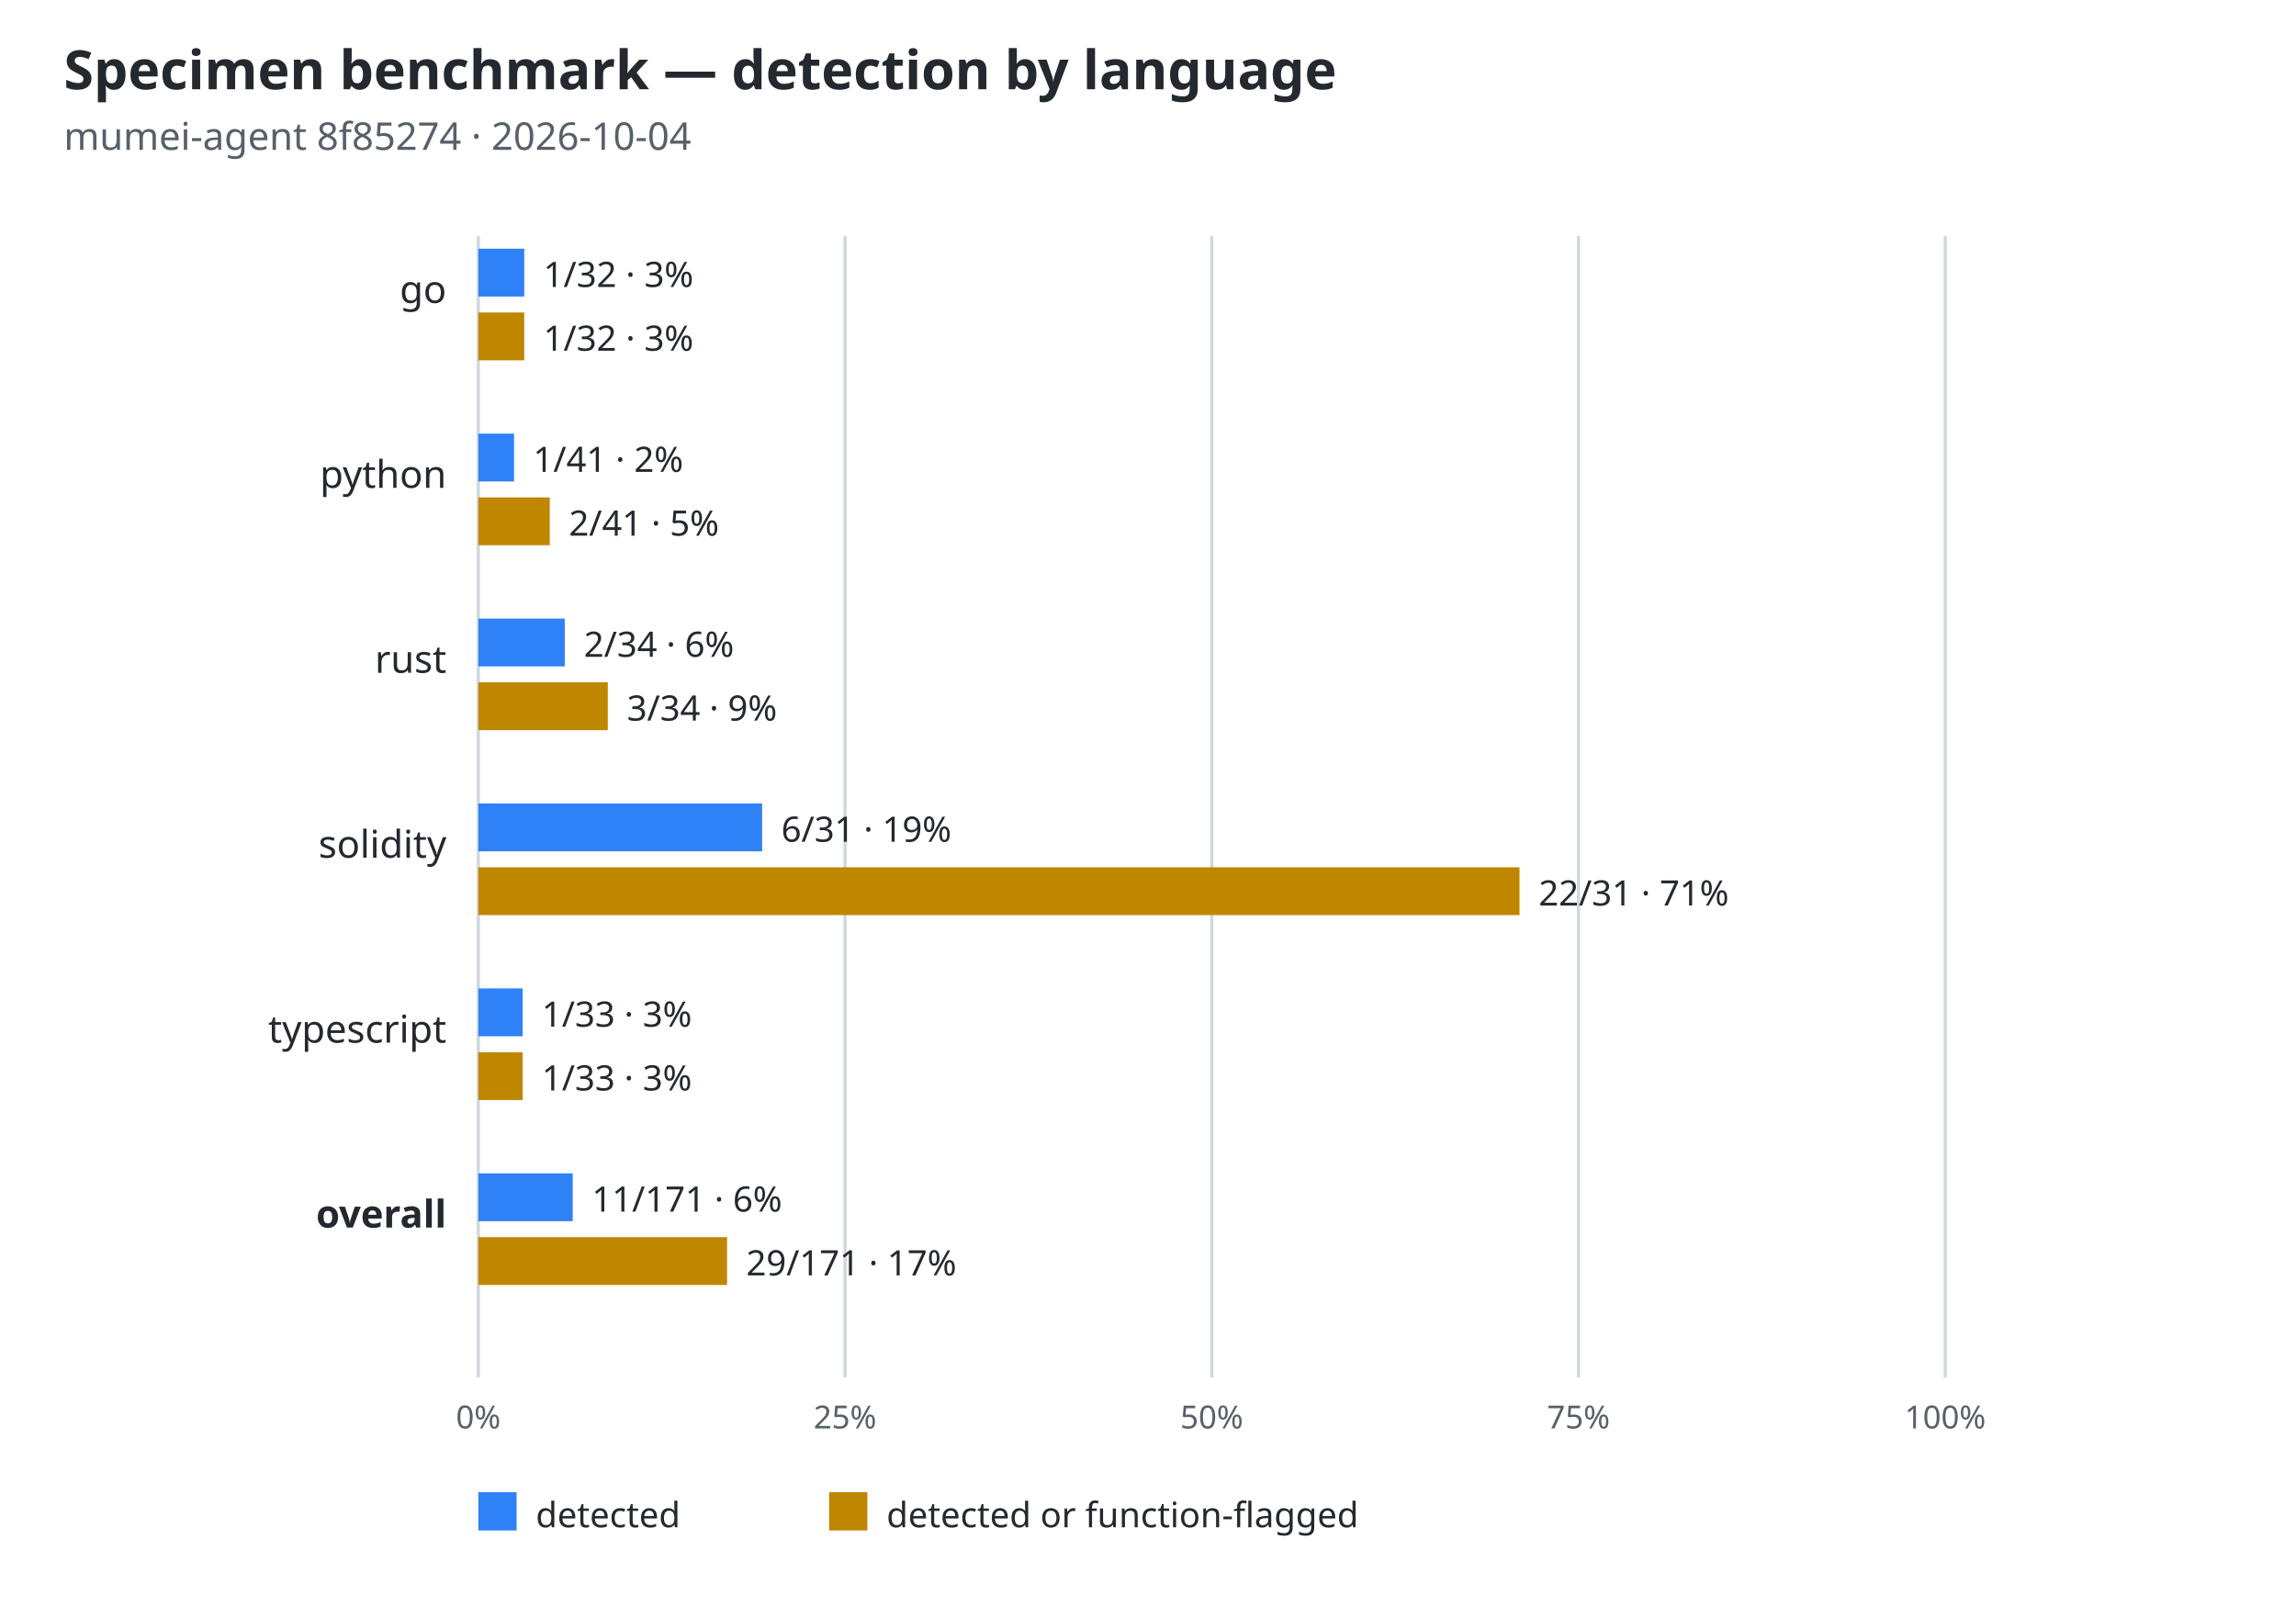
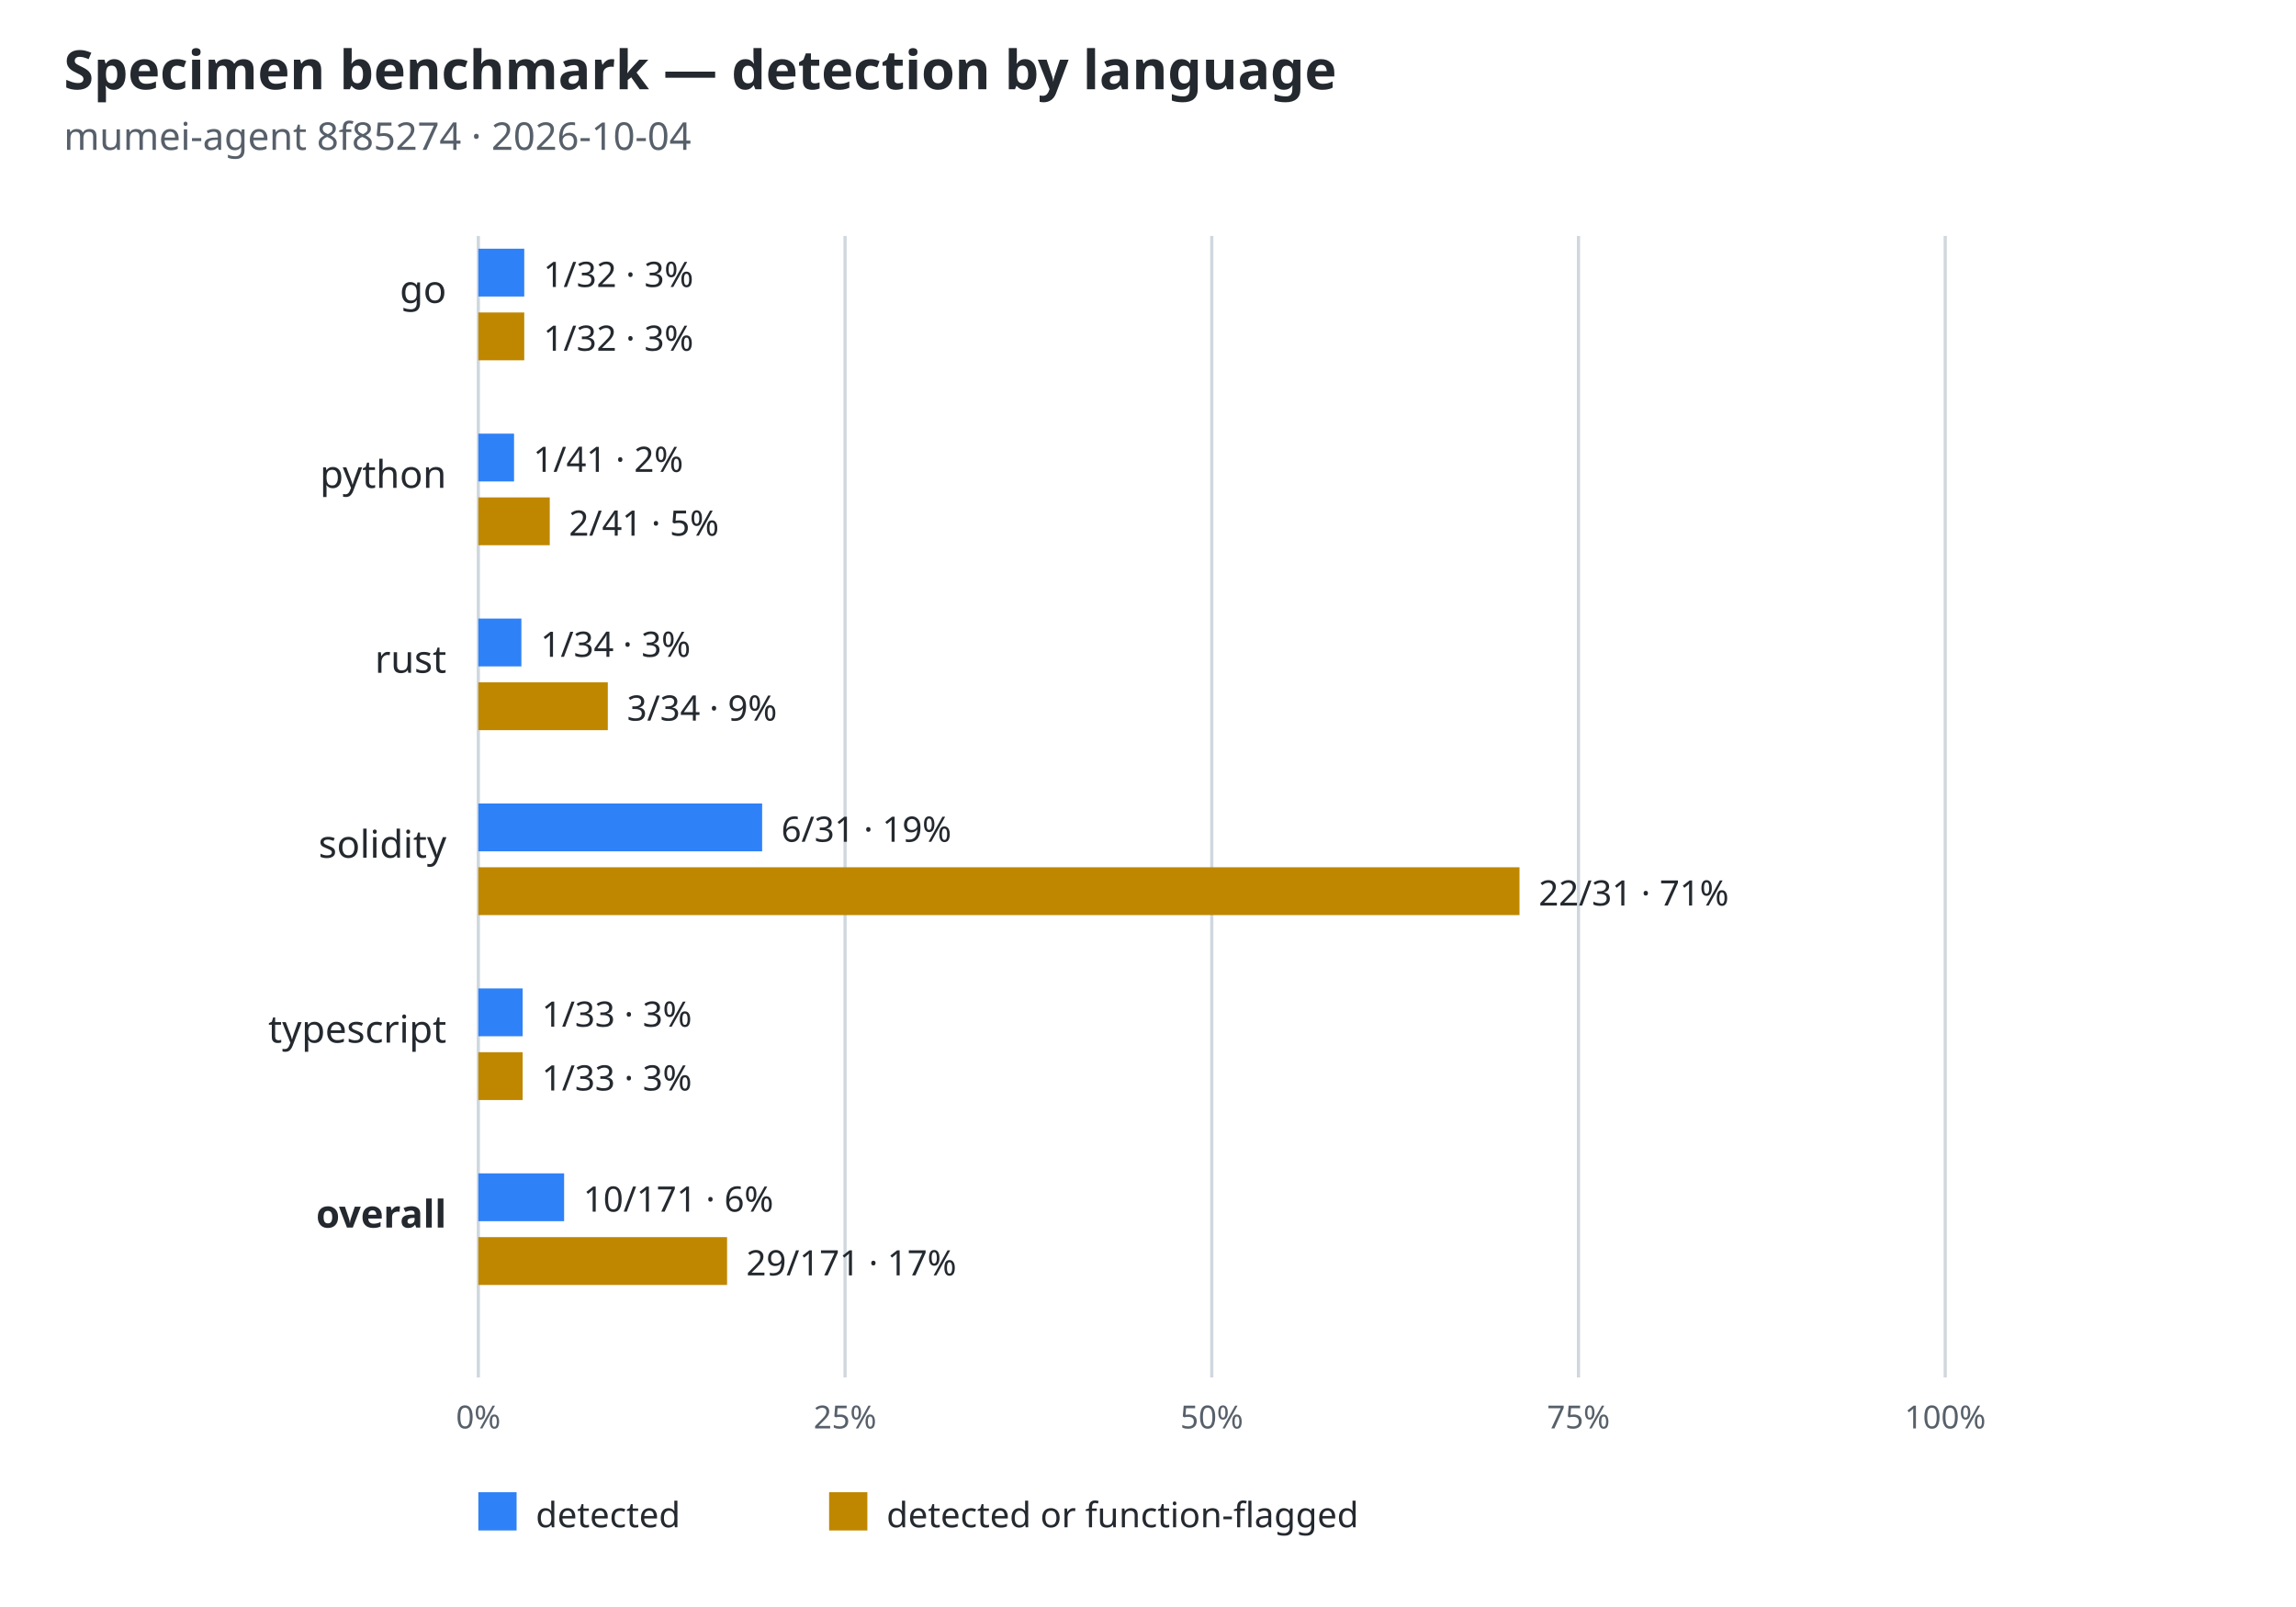
<svg xmlns="http://www.w3.org/2000/svg" viewBox="0 0 720 504" font-family="sans-serif">
  <rect width="720" height="504" fill="white" />
  <text x="20" y="28" font-size="17" font-weight="bold" fill="#24292f">Specimen benchmark — detection by language</text>
  <text x="20" y="47" font-size="12" fill="#57606a">mumei-agent 8f85274 · 2026-10-04</text>
  <line x1="150.0" y1="74" x2="150.0" y2="432" stroke="#d0d7de" stroke-width="1" />
  <text x="150.0" y="448" font-size="10" fill="#57606a" text-anchor="middle">0%</text>
  <line x1="265.0" y1="74" x2="265.0" y2="432" stroke="#d0d7de" stroke-width="1" />
  <text x="265.0" y="448" font-size="10" fill="#57606a" text-anchor="middle">25%</text>
  <line x1="380.0" y1="74" x2="380.0" y2="432" stroke="#d0d7de" stroke-width="1" />
  <text x="380.0" y="448" font-size="10" fill="#57606a" text-anchor="middle">50%</text>
  <line x1="495.0" y1="74" x2="495.0" y2="432" stroke="#d0d7de" stroke-width="1" />
  <text x="495.0" y="448" font-size="10" fill="#57606a" text-anchor="middle">75%</text>
  <line x1="610.0" y1="74" x2="610.0" y2="432" stroke="#d0d7de" stroke-width="1" />
  <text x="610.0" y="448" font-size="10" fill="#57606a" text-anchor="middle">100%</text>
  <text x="140" y="95" font-size="12" font-weight="normal" fill="#24292f" text-anchor="end">go</text>
  <rect x="150" y="78" width="14.4" height="15" fill="#2f81f7" />
  <text x="170.4" y="90" font-size="11" fill="#24292f">1/32 · 3%</text>
  <rect x="150" y="98" width="14.4" height="15" fill="#bf8700" />
  <text x="170.4" y="110" font-size="11" fill="#24292f">1/32 · 3%</text>
  <text x="140" y="153" font-size="12" font-weight="normal" fill="#24292f" text-anchor="end">python</text>
  <rect x="150" y="136" width="11.2" height="15" fill="#2f81f7" />
  <text x="167.2" y="148" font-size="11" fill="#24292f">1/41 · 2%</text>
  <rect x="150" y="156" width="22.4" height="15" fill="#bf8700" />
  <text x="178.4" y="168" font-size="11" fill="#24292f">2/41 · 5%</text>
  <text x="140" y="211" font-size="12" font-weight="normal" fill="#24292f" text-anchor="end">rust</text>
-   <rect x="150" y="194" width="27.1" height="15" fill="#2f81f7" />
-   <text x="183.1" y="206" font-size="11" fill="#24292f">2/34 · 6%</text>
+   <rect x="150" y="194" width="13.5" height="15" fill="#2f81f7" />
+   <text x="169.5" y="206" font-size="11" fill="#24292f">1/34 · 3%</text>
  <rect x="150" y="214" width="40.6" height="15" fill="#bf8700" />
  <text x="196.6" y="226" font-size="11" fill="#24292f">3/34 · 9%</text>
  <text x="140" y="269" font-size="12" font-weight="normal" fill="#24292f" text-anchor="end">solidity</text>
  <rect x="150" y="252" width="89.0" height="15" fill="#2f81f7" />
  <text x="245.0" y="264" font-size="11" fill="#24292f">6/31 · 19%</text>
  <rect x="150" y="272" width="326.5" height="15" fill="#bf8700" />
  <text x="482.5" y="284" font-size="11" fill="#24292f">22/31 · 71%</text>
  <text x="140" y="327" font-size="12" font-weight="normal" fill="#24292f" text-anchor="end">typescript</text>
  <rect x="150" y="310" width="13.9" height="15" fill="#2f81f7" />
  <text x="169.9" y="322" font-size="11" fill="#24292f">1/33 · 3%</text>
  <rect x="150" y="330" width="13.9" height="15" fill="#bf8700" />
  <text x="169.9" y="342" font-size="11" fill="#24292f">1/33 · 3%</text>
  <text x="140" y="385" font-size="12" font-weight="bold" fill="#24292f" text-anchor="end">overall</text>
-   <rect x="150" y="368" width="29.6" height="15" fill="#2f81f7" />
-   <text x="185.6" y="380" font-size="11" fill="#24292f">11/171 · 6%</text>
+   <rect x="150" y="368" width="26.9" height="15" fill="#2f81f7" />
+   <text x="182.9" y="380" font-size="11" fill="#24292f">10/171 · 6%</text>
  <rect x="150" y="388" width="78.0" height="15" fill="#bf8700" />
  <text x="234.0" y="400" font-size="11" fill="#24292f">29/171 · 17%</text>
  <rect x="150" y="468" width="12" height="12" fill="#2f81f7" />
  <text x="168" y="479" font-size="11" fill="#24292f">detected</text>
  <rect x="260" y="468" width="12" height="12" fill="#bf8700" />
  <text x="278" y="479" font-size="11" fill="#24292f">detected or function-flagged</text>
</svg>
